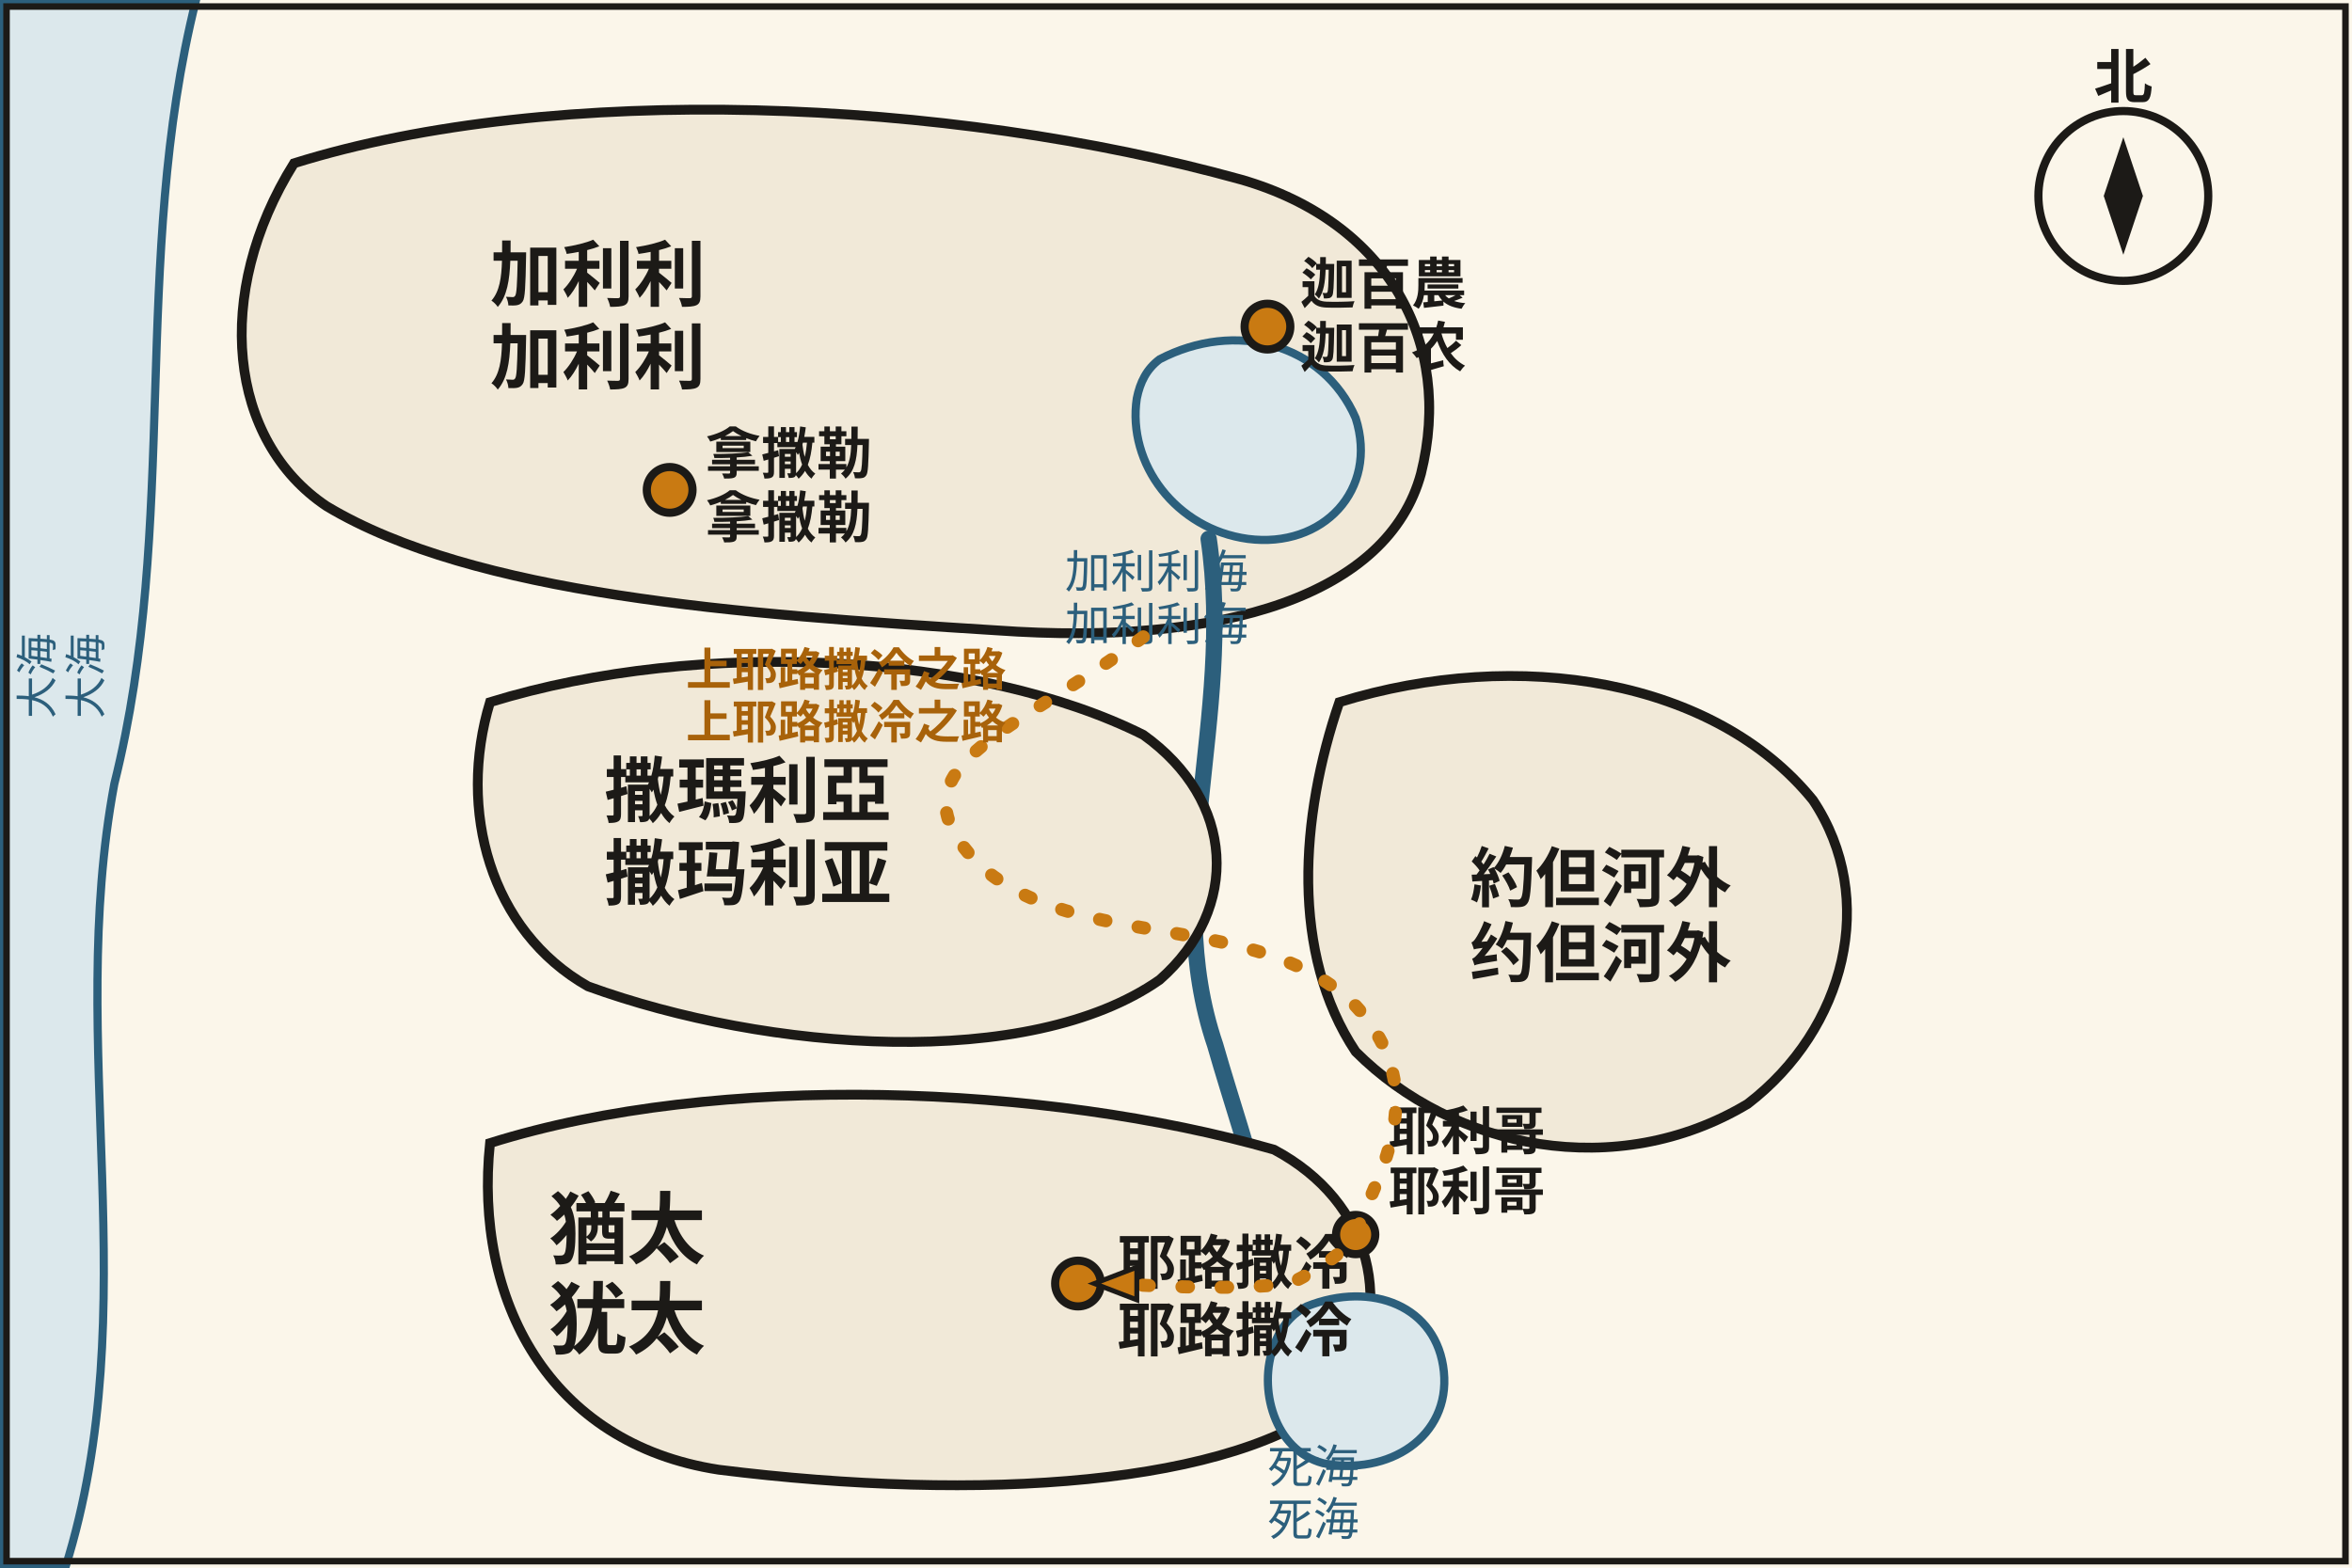
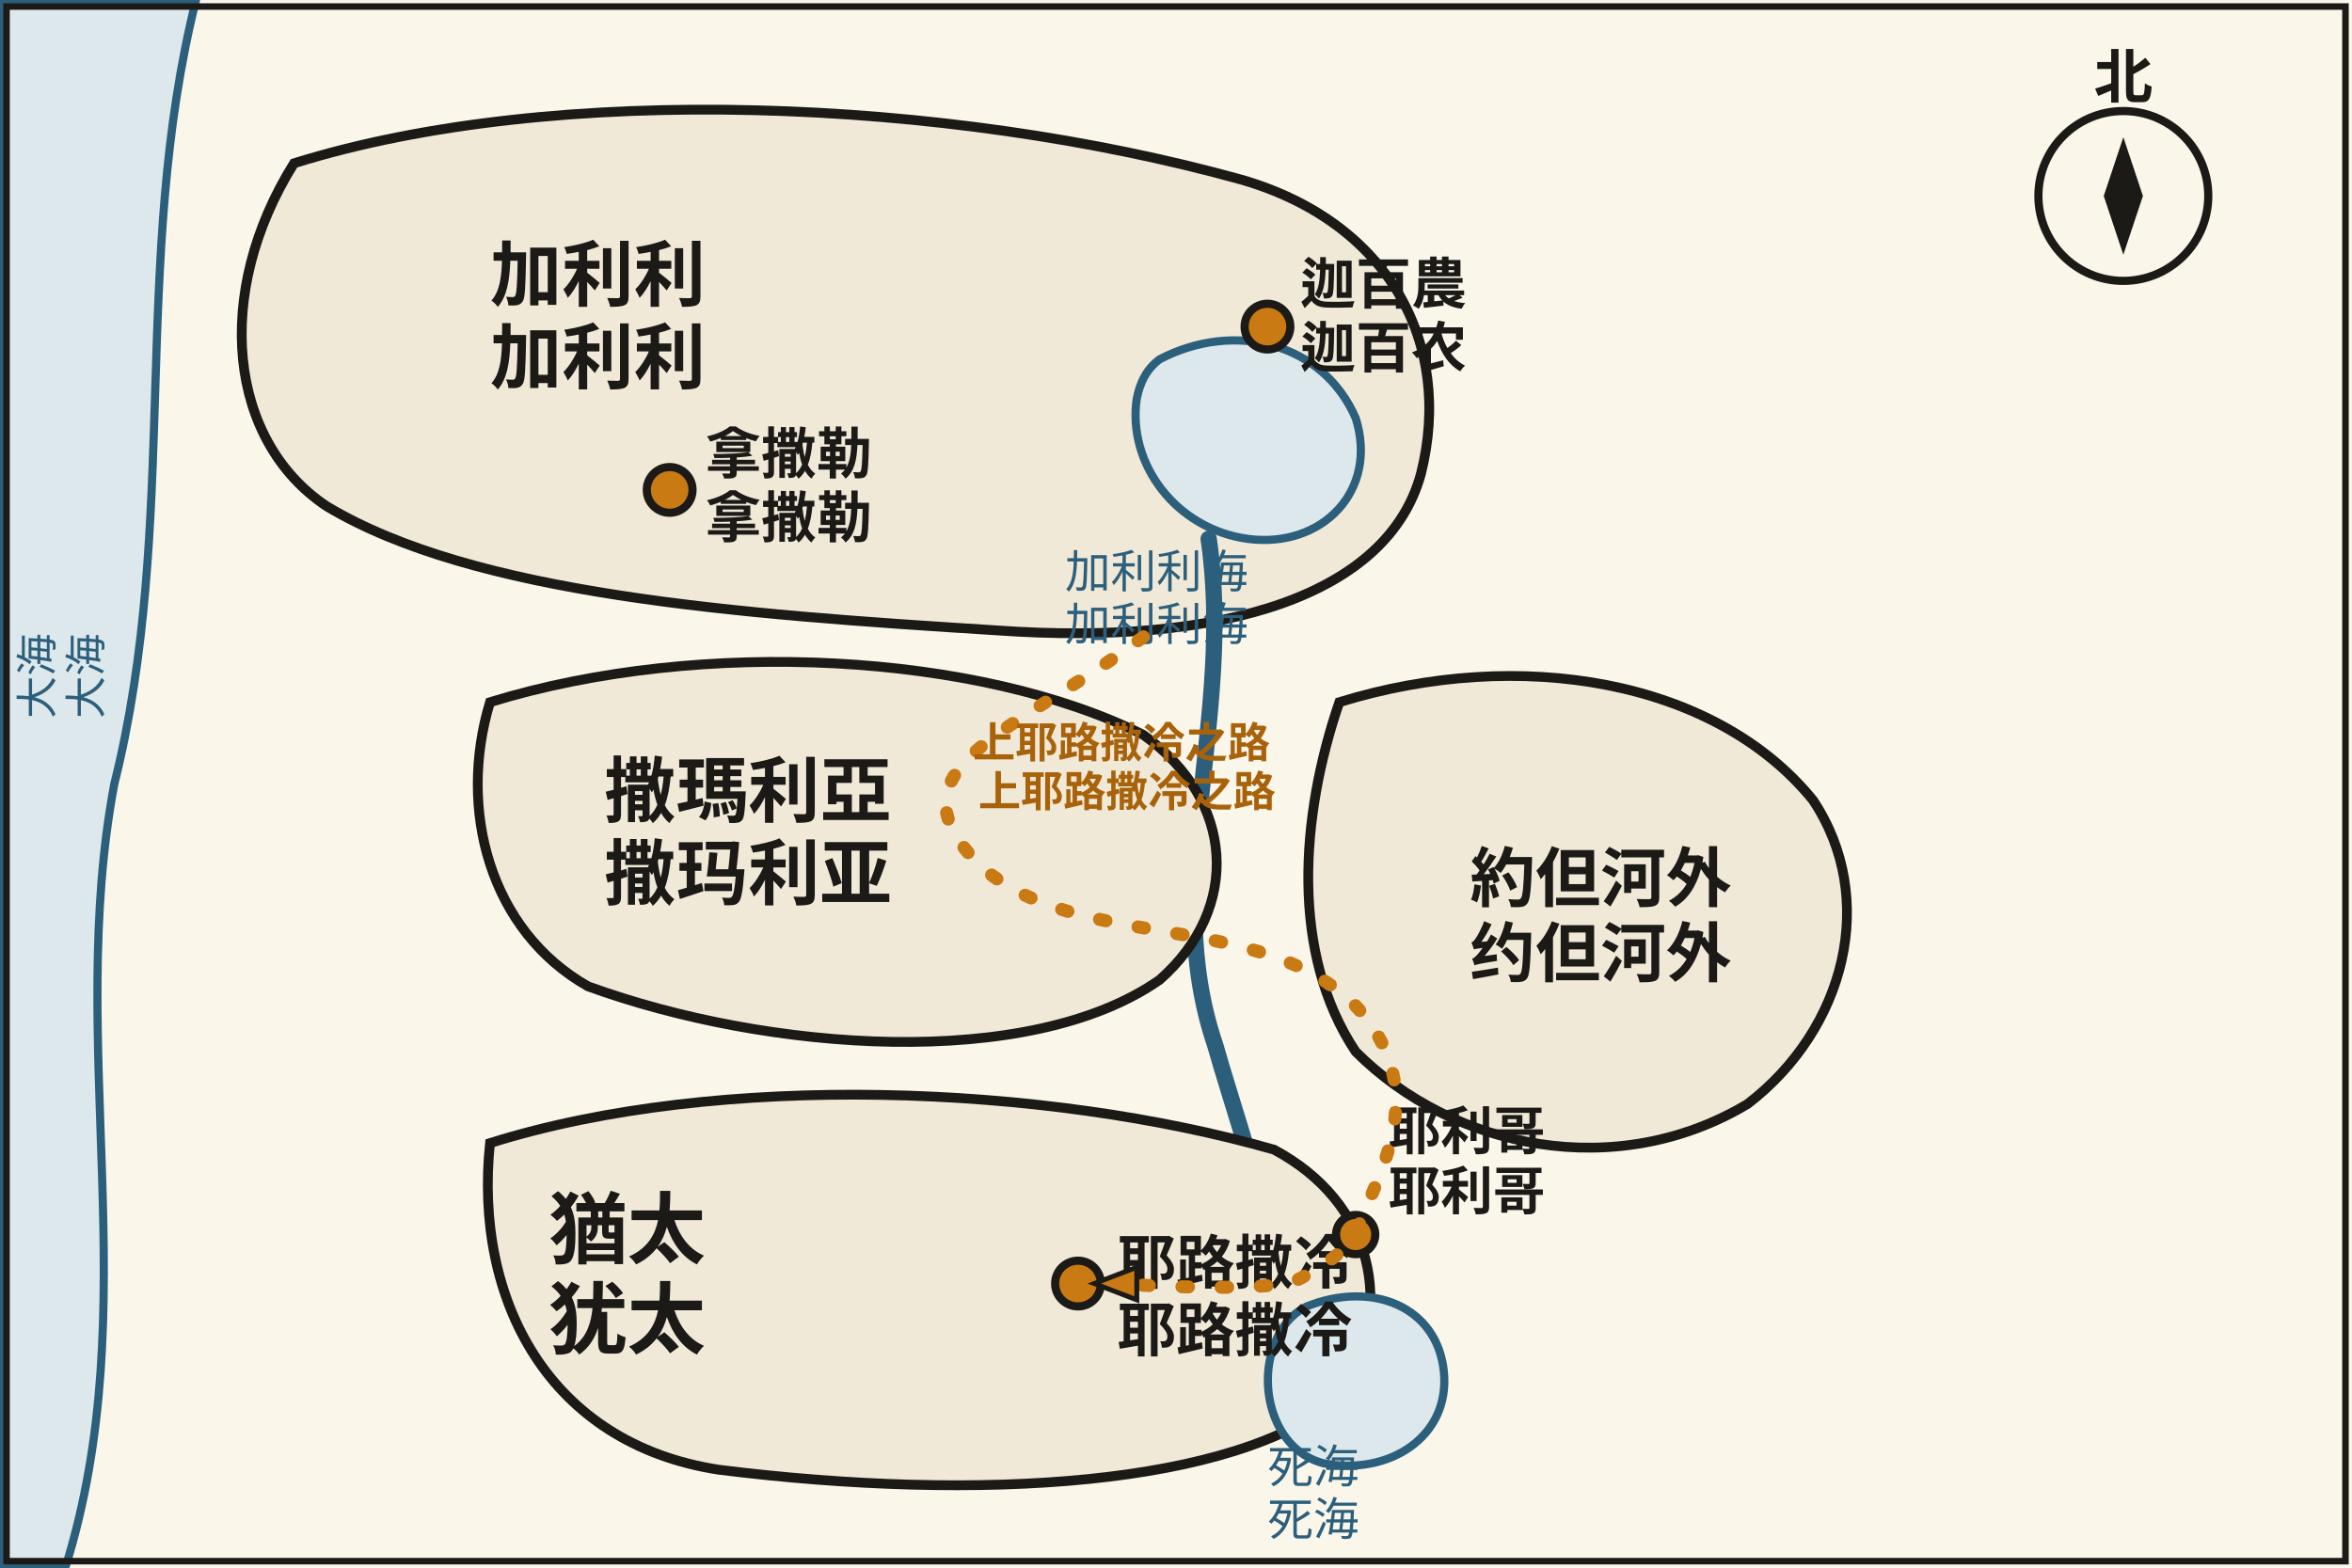
<svg xmlns="http://www.w3.org/2000/svg" viewBox="0 0 720 480" width="100%" height="480">
  <rect width="720" height="480" fill="#fbf6ea" />
  <path d="M0,0 L60,0 C40,80 55,160 35,240 C20,320 45,400 20,480 L0,480 Z" fill="#dce8ec" stroke="#2c5f7c" stroke-width="2.5" />
  <text x="16" y="220" font-family="PingFang TC, PingFang SC, Microsoft YaHei, Heiti SC, sans-serif" font-size="13" fill="#2c5f7c" transform="rotate(-90 16 220)">
    <tspan x="16" dy="0">大海</tspan>
    <tspan x="16" dy="1.15em">大海</tspan>
  </text>
  <path d="M90,50 C170,25 290,30 380,55 C425,68 445,105 435,145 C425,182 375,198 305,193 C225,188 145,182 100,155 C70,135 65,90 90,50 Z" fill="#f1e9d8" stroke="#1c1a17" stroke-width="3" />
  <text x="150" y="92" font-family="PingFang TC, PingFang SC, Microsoft YaHei, Heiti SC, sans-serif" font-weight="700" font-size="22" fill="#1c1a17">
    <tspan x="150" dy="0">加利利</tspan>
    <tspan x="150" dy="1.15em">加利利</tspan>
  </text>
  <path d="M355,110 C378,98 405,105 415,128 C422,150 405,168 382,165 C360,162 345,142 348,122 C349,117 351,113 355,110 Z" fill="#dce8ec" stroke="#2c5f7c" stroke-width="2.5" />
  <text x="326" y="180" font-family="PingFang TC, PingFang SC, Microsoft YaHei, Heiti SC, sans-serif" font-size="14" fill="#2c5f7c">
    <tspan x="326" dy="0">加利利海</tspan>
    <tspan x="326" dy="1.15em">加利利海</tspan>
  </text>
  <circle cx="205" cy="150" r="7" fill="#c97a12" stroke="#1c1a17" stroke-width="2.5" />
  <text x="216" y="145" font-family="PingFang TC, PingFang SC, Microsoft YaHei, Heiti SC, sans-serif" font-weight="700" font-size="17" fill="#1c1a17">
    <tspan x="216" dy="0">拿撒勒</tspan>
    <tspan x="216" dy="1.15em">拿撒勒</tspan>
  </text>
  <circle cx="388" cy="100" r="7" fill="#c97a12" stroke="#1c1a17" stroke-width="2.5" />
  <text x="398" y="93" font-family="PingFang TC, PingFang SC, Microsoft YaHei, Heiti SC, sans-serif" font-weight="700" font-size="17" fill="#1c1a17">
    <tspan x="398" dy="0">迦百農</tspan>
    <tspan x="398" dy="1.15em">迦百农</tspan>
  </text>
  <path d="M370,165 C378,220 355,270 372,320 C382,355 395,385 388,420" fill="none" stroke="#2c5f7c" stroke-width="5" stroke-linecap="round" />
  <text x="330" y="255" font-family="PingFang TC, PingFang SC, Microsoft YaHei, Heiti SC, sans-serif" font-size="16" fill="#2c5f7c" transform="rotate(75 330 255)">
    <tspan x="330" dy="0">約但河</tspan>
    <tspan x="330" dy="1.15em">约但河</tspan>
  </text>
  <path d="M150,215 C215,195 300,200 350,225 C378,245 380,278 355,300 C315,328 235,322 180,302 C150,285 140,248 150,215 Z" fill="#f1e9d8" stroke="#1c1a17" stroke-width="3" />
  <text x="185" y="250" font-family="PingFang TC, PingFang SC, Microsoft YaHei, Heiti SC, sans-serif" font-weight="700" font-size="22" fill="#1c1a17">
    <tspan x="185" dy="0">撒瑪利亞</tspan>
    <tspan x="185" dy="1.15em">撒玛利亚</tspan>
  </text>
  <path d="M410,215 C465,198 525,208 555,245 C575,275 565,315 535,338 C495,362 445,352 415,322 C395,292 398,250 410,215 Z" fill="#f1e9d8" stroke="#1c1a17" stroke-width="3" />
  <text x="450" y="276" font-family="PingFang TC, PingFang SC, Microsoft YaHei, Heiti SC, sans-serif" font-weight="700" font-size="20" fill="#1c1a17">
    <tspan x="450" dy="0">約但河外</tspan>
    <tspan x="450" dy="1.15em">约但河外</tspan>
  </text>
  <path d="M150,350 C220,328 320,332 390,352 C420,368 428,400 410,428 C378,455 300,460 220,450 C168,442 145,398 150,350 Z" fill="#f1e9d8" stroke="#1c1a17" stroke-width="3" />
  <text x="168" y="385" font-family="PingFang TC, PingFang SC, Microsoft YaHei, Heiti SC, sans-serif" font-weight="700" font-size="24" fill="#1c1a17">
    <tspan x="168" dy="0">猶太</tspan>
    <tspan x="168" dy="1.15em">犹太</tspan>
  </text>
  <path d="M400,400 C420,392 440,400 442,420 C444,440 425,452 405,448 C390,444 385,425 390,412 C392,406 396,402 400,400 Z" fill="#dce8ec" stroke="#2c5f7c" stroke-width="2.5" />
  <text x="388" y="454" font-family="PingFang TC, PingFang SC, Microsoft YaHei, Heiti SC, sans-serif" font-size="14" fill="#2c5f7c">
    <tspan x="388" dy="0">死海</tspan>
    <tspan x="388" dy="1.15em">死海</tspan>
  </text>
  <circle cx="415" cy="378" r="6" fill="#c97a12" stroke="#1c1a17" stroke-width="2.5" />
  <text x="425" y="352" text-anchor="start" font-family="PingFang TC, PingFang SC, Microsoft YaHei, Heiti SC, sans-serif" font-weight="700" font-size="16" fill="#1c1a17">
    <tspan x="425" dy="0">耶利哥</tspan>
    <tspan x="425" dy="1.15em">耶利哥</tspan>
  </text>
  <circle cx="330" cy="393" r="7" fill="#c97a12" stroke="#1c1a17" stroke-width="2.5" />
  <text x="342" y="393" font-family="PingFang TC, PingFang SC, Microsoft YaHei, Heiti SC, sans-serif" font-weight="700" font-size="18" fill="#1c1a17">
    <tspan x="342" dy="0">耶路撒冷</tspan>
    <tspan x="342" dy="1.15em">耶路撒冷</tspan>
  </text>
  <path d="M350,195 C310,225 270,235 300,265 C330,292 385,278 415,308 C440,335 420,362 415,378 C412,383 405,388 395,393 C378,395 358,394 340,393" fill="none" stroke="#c97a12" stroke-width="4" stroke-dasharray="2,10" stroke-linecap="round" />
  <path d="M348,388 L335,393 L348,398 Z" fill="#c97a12" stroke="#1c1a17" stroke-width="1.5" />
-   <text x="210" y="210" font-family="PingFang TC, PingFang SC, Microsoft YaHei, Heiti SC, sans-serif" font-weight="700" font-size="14" fill="#a8620a">
-     <tspan x="210" dy="0">上耶路撒冷之路</tspan>
-     <tspan x="210" dy="1.15em">上耶路撒冷之路</tspan>
+   <text x="345" y="232" text-anchor="middle" font-family="PingFang TC, PingFang SC, Microsoft YaHei, Heiti SC, sans-serif" font-weight="700" font-size="13" fill="#a8620a">
+     <tspan x="345" dy="0">上耶路撒冷之路</tspan>
+     <tspan x="345" dy="1.15em">上耶路撒冷之路</tspan>
  </text>
  <g transform="translate(650,60)">
    <circle r="26" fill="#fbf6ea" stroke="#1c1a17" stroke-width="2.5" />
    <path d="M0,-18 L6,0 L0,18 L-6,0 Z" fill="#1c1a17" />
    <text y="-30" font-family="PingFang TC, PingFang SC, Microsoft YaHei, Heiti SC, sans-serif" font-weight="700" font-size="18" fill="#1c1a17" text-anchor="middle">北</text>
  </g>
  <rect x="2" y="2" width="716" height="476" fill="none" stroke="#1c1a17" stroke-width="2" />
</svg>
